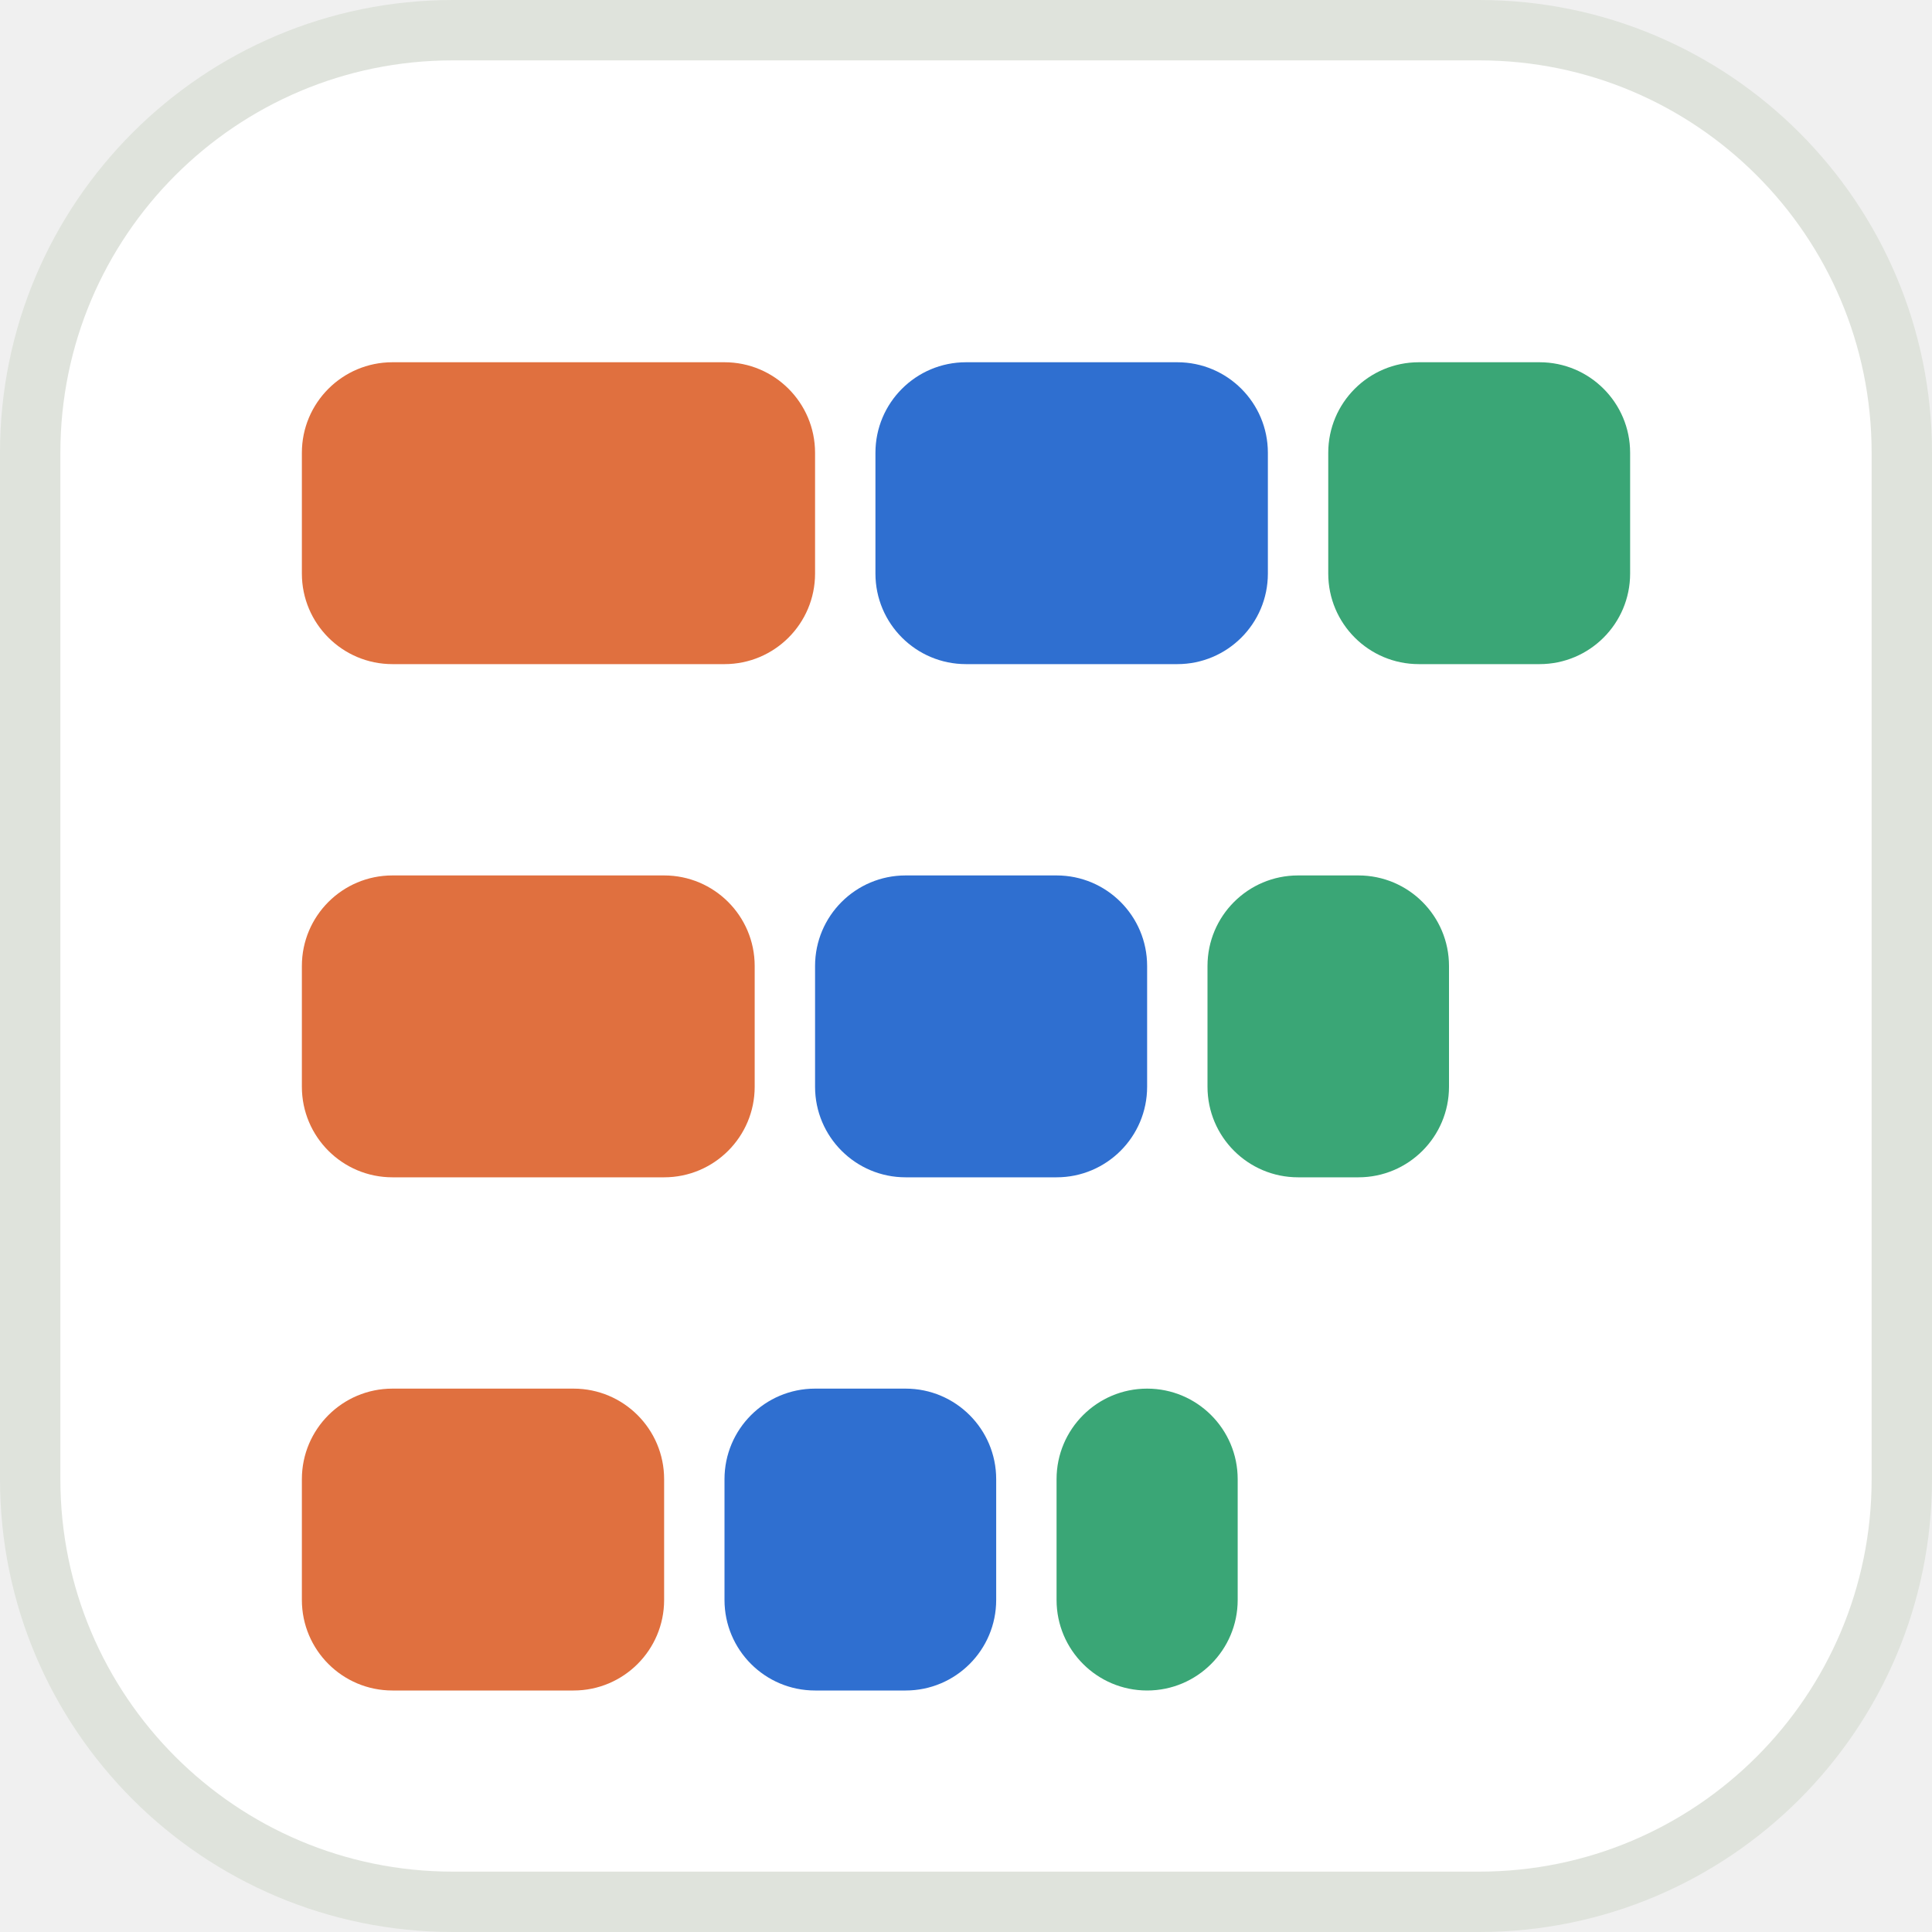
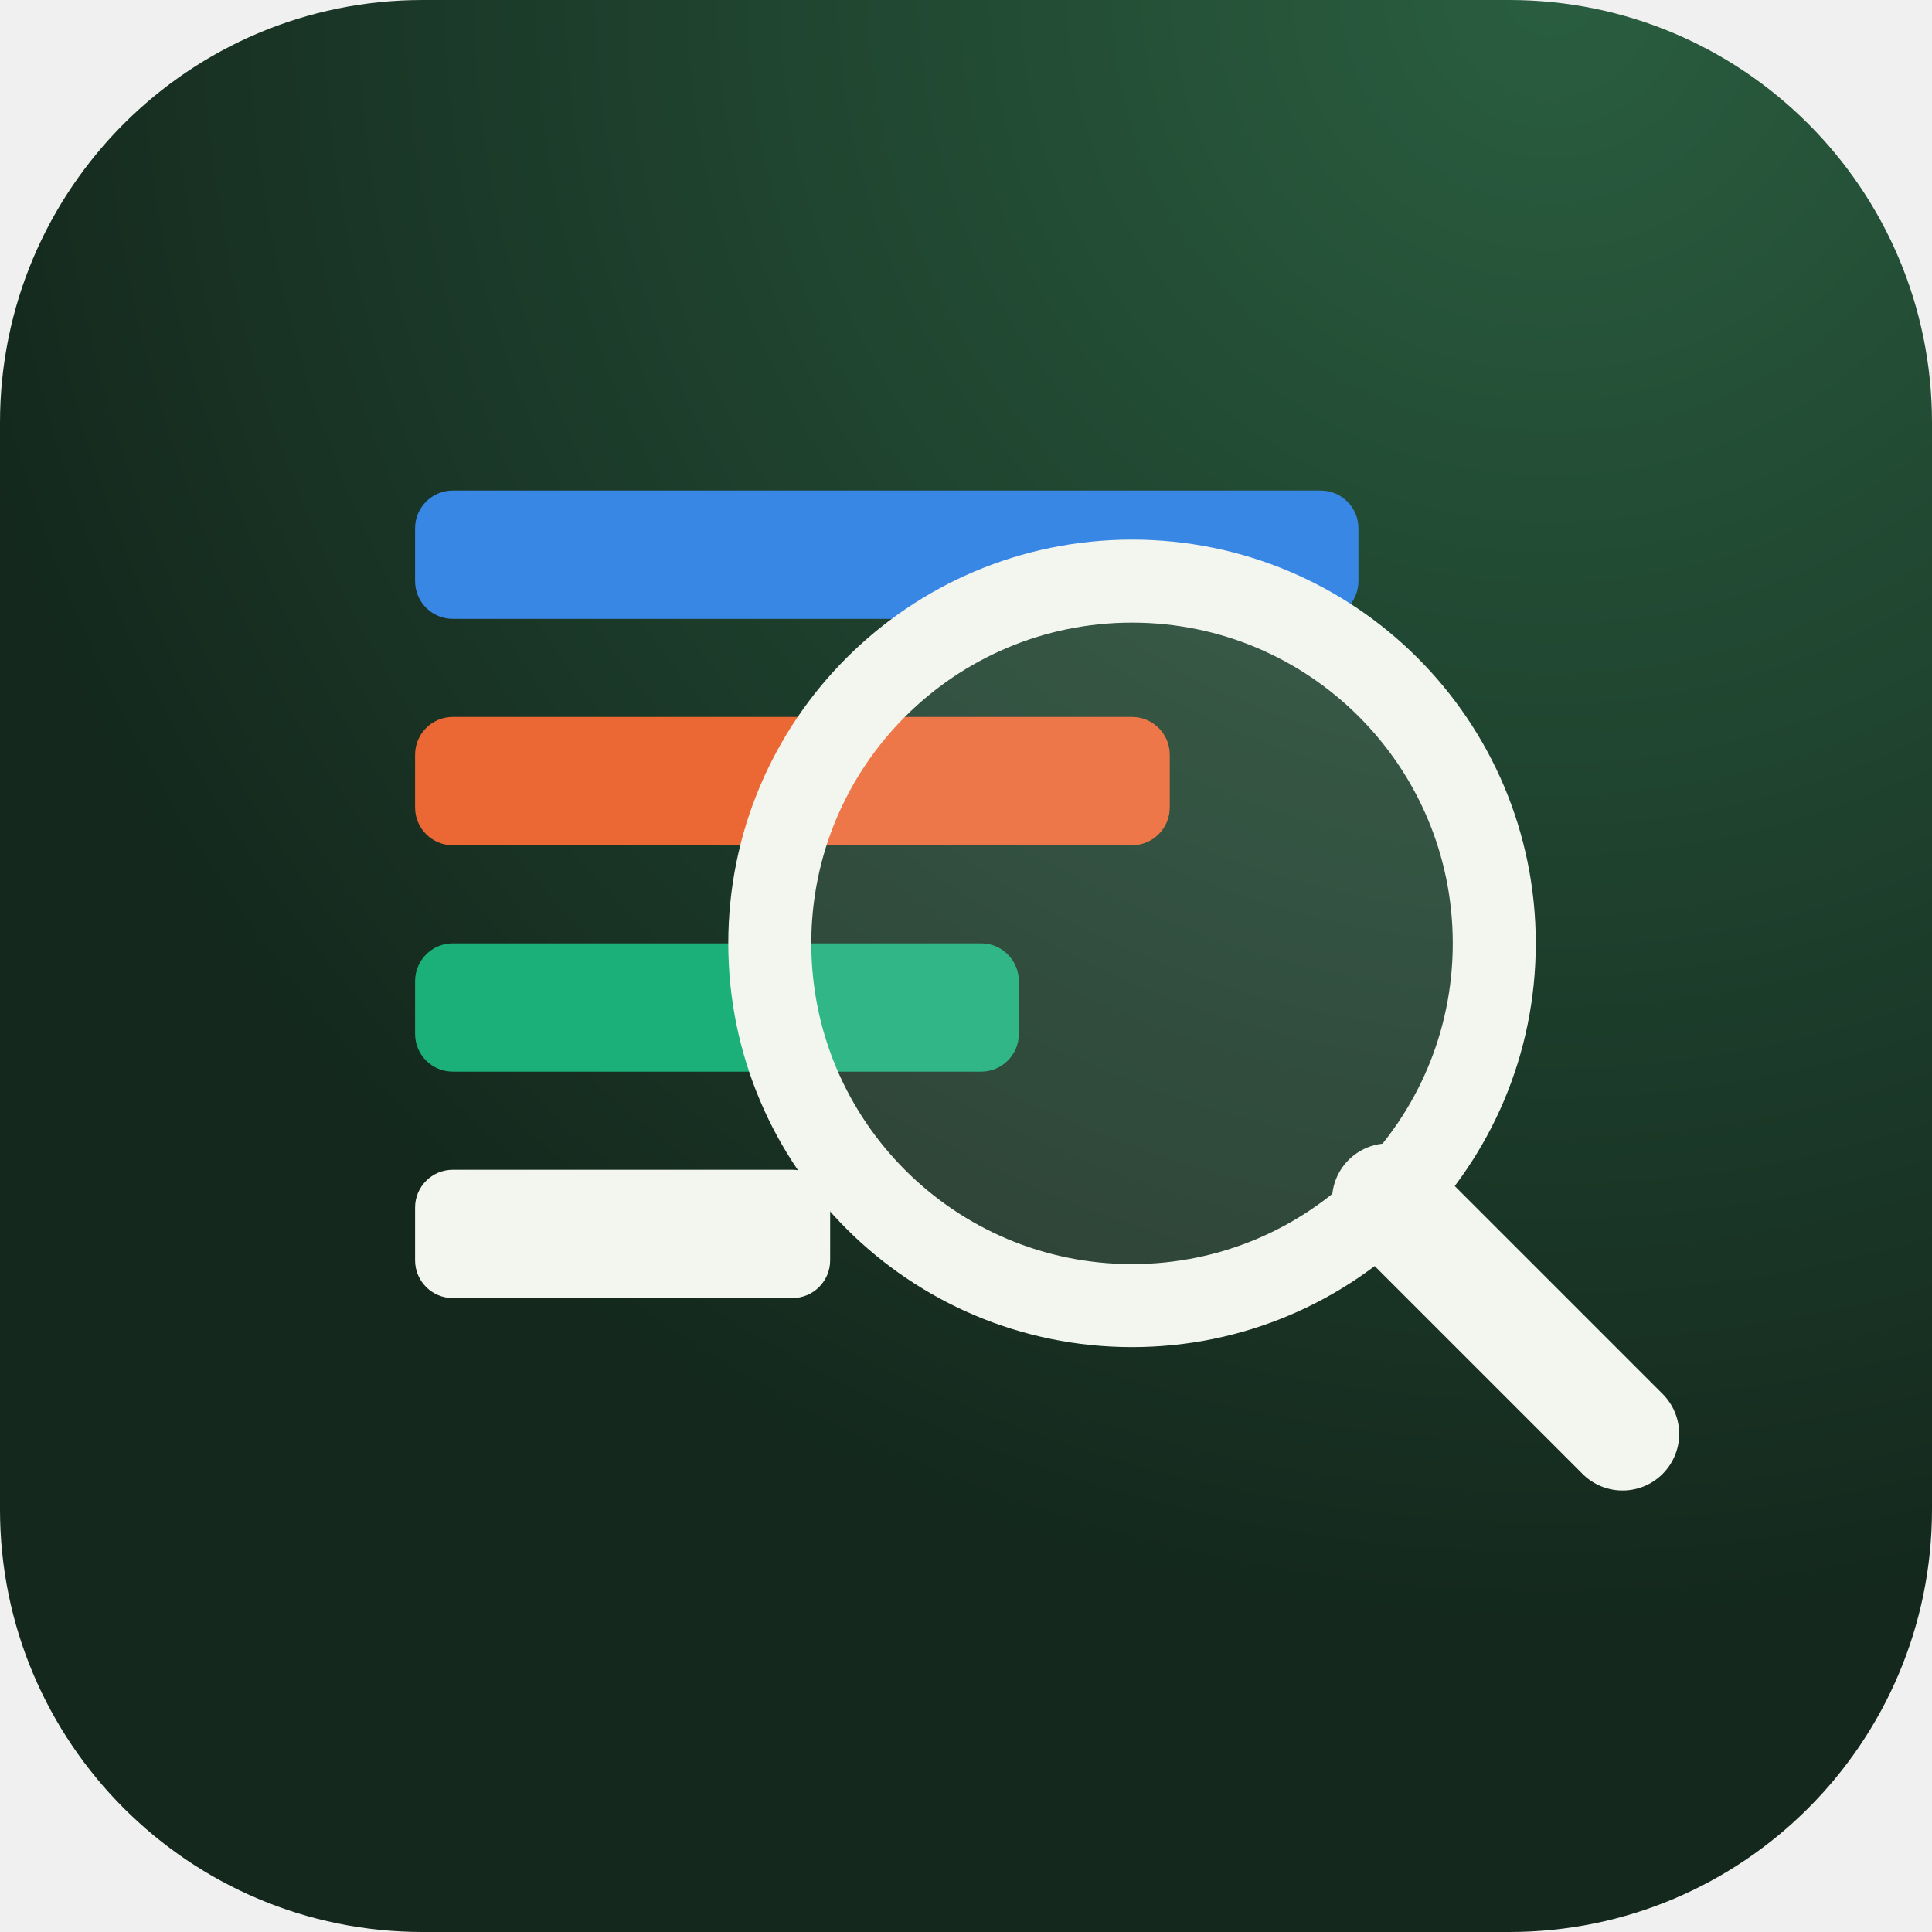
- <svg xmlns="http://www.w3.org/2000/svg" viewBox="0 0 64 64">
-   <rect x="1" y="1" width="62" height="62" rx="14" fill="#fff" stroke="#dfe3dc" stroke-width="2" />
-   <rect x="10" y="12" width="17" height="10" rx="3" fill="#e0703f" />
-   <rect x="29" y="12" width="13" height="10" rx="3" fill="#2f6fd0" />
-   <rect x="44" y="12" width="10" height="10" rx="3" fill="#3aa676" />
-   <rect x="10" y="29" width="15" height="10" rx="3" fill="#e0703f" />
-   <rect x="27" y="29" width="11" height="10" rx="3" fill="#2f6fd0" />
-   <rect x="40" y="29" width="8" height="10" rx="3" fill="#3aa676" />
-   <rect x="10" y="46" width="12" height="10" rx="3" fill="#e0703f" />
-   <rect x="24" y="46" width="9" height="10" rx="3" fill="#2f6fd0" />
-   <rect x="35" y="46" width="6" height="10" rx="3" fill="#3aa676" />
+ <svg xmlns="http://www.w3.org/2000/svg" viewBox="0 0 512 512">
+   <defs>
+     <radialGradient id="g" cx="80%" cy="0%" r="120%">
+       <stop offset="0" stop-color="#2a5e40" />
+       <stop offset=".7" stop-color="#14281d" />
+     </radialGradient>
+   </defs>
+   <rect width="512" height="512" rx="112" fill="url(#g)" />
+   <rect x="110" y="130" width="250" height="34" rx="10" fill="#3987e5" />
+   <rect x="110" y="190" width="200" height="34" rx="10" fill="#eb6834" />
+   <rect x="110" y="250" width="160" height="34" rx="10" fill="#1baf7a" />
+   <rect x="110" y="310" width="110" height="34" rx="10" fill="#f3f5ef" />
+   <circle cx="300" cy="250" r="96" fill="rgba(255,255,255,.10)" stroke="#f3f5ef" stroke-width="22" />
+   <line x1="368" y1="318" x2="430" y2="380" stroke="#f3f5ef" stroke-width="30" stroke-linecap="round" />
</svg>
